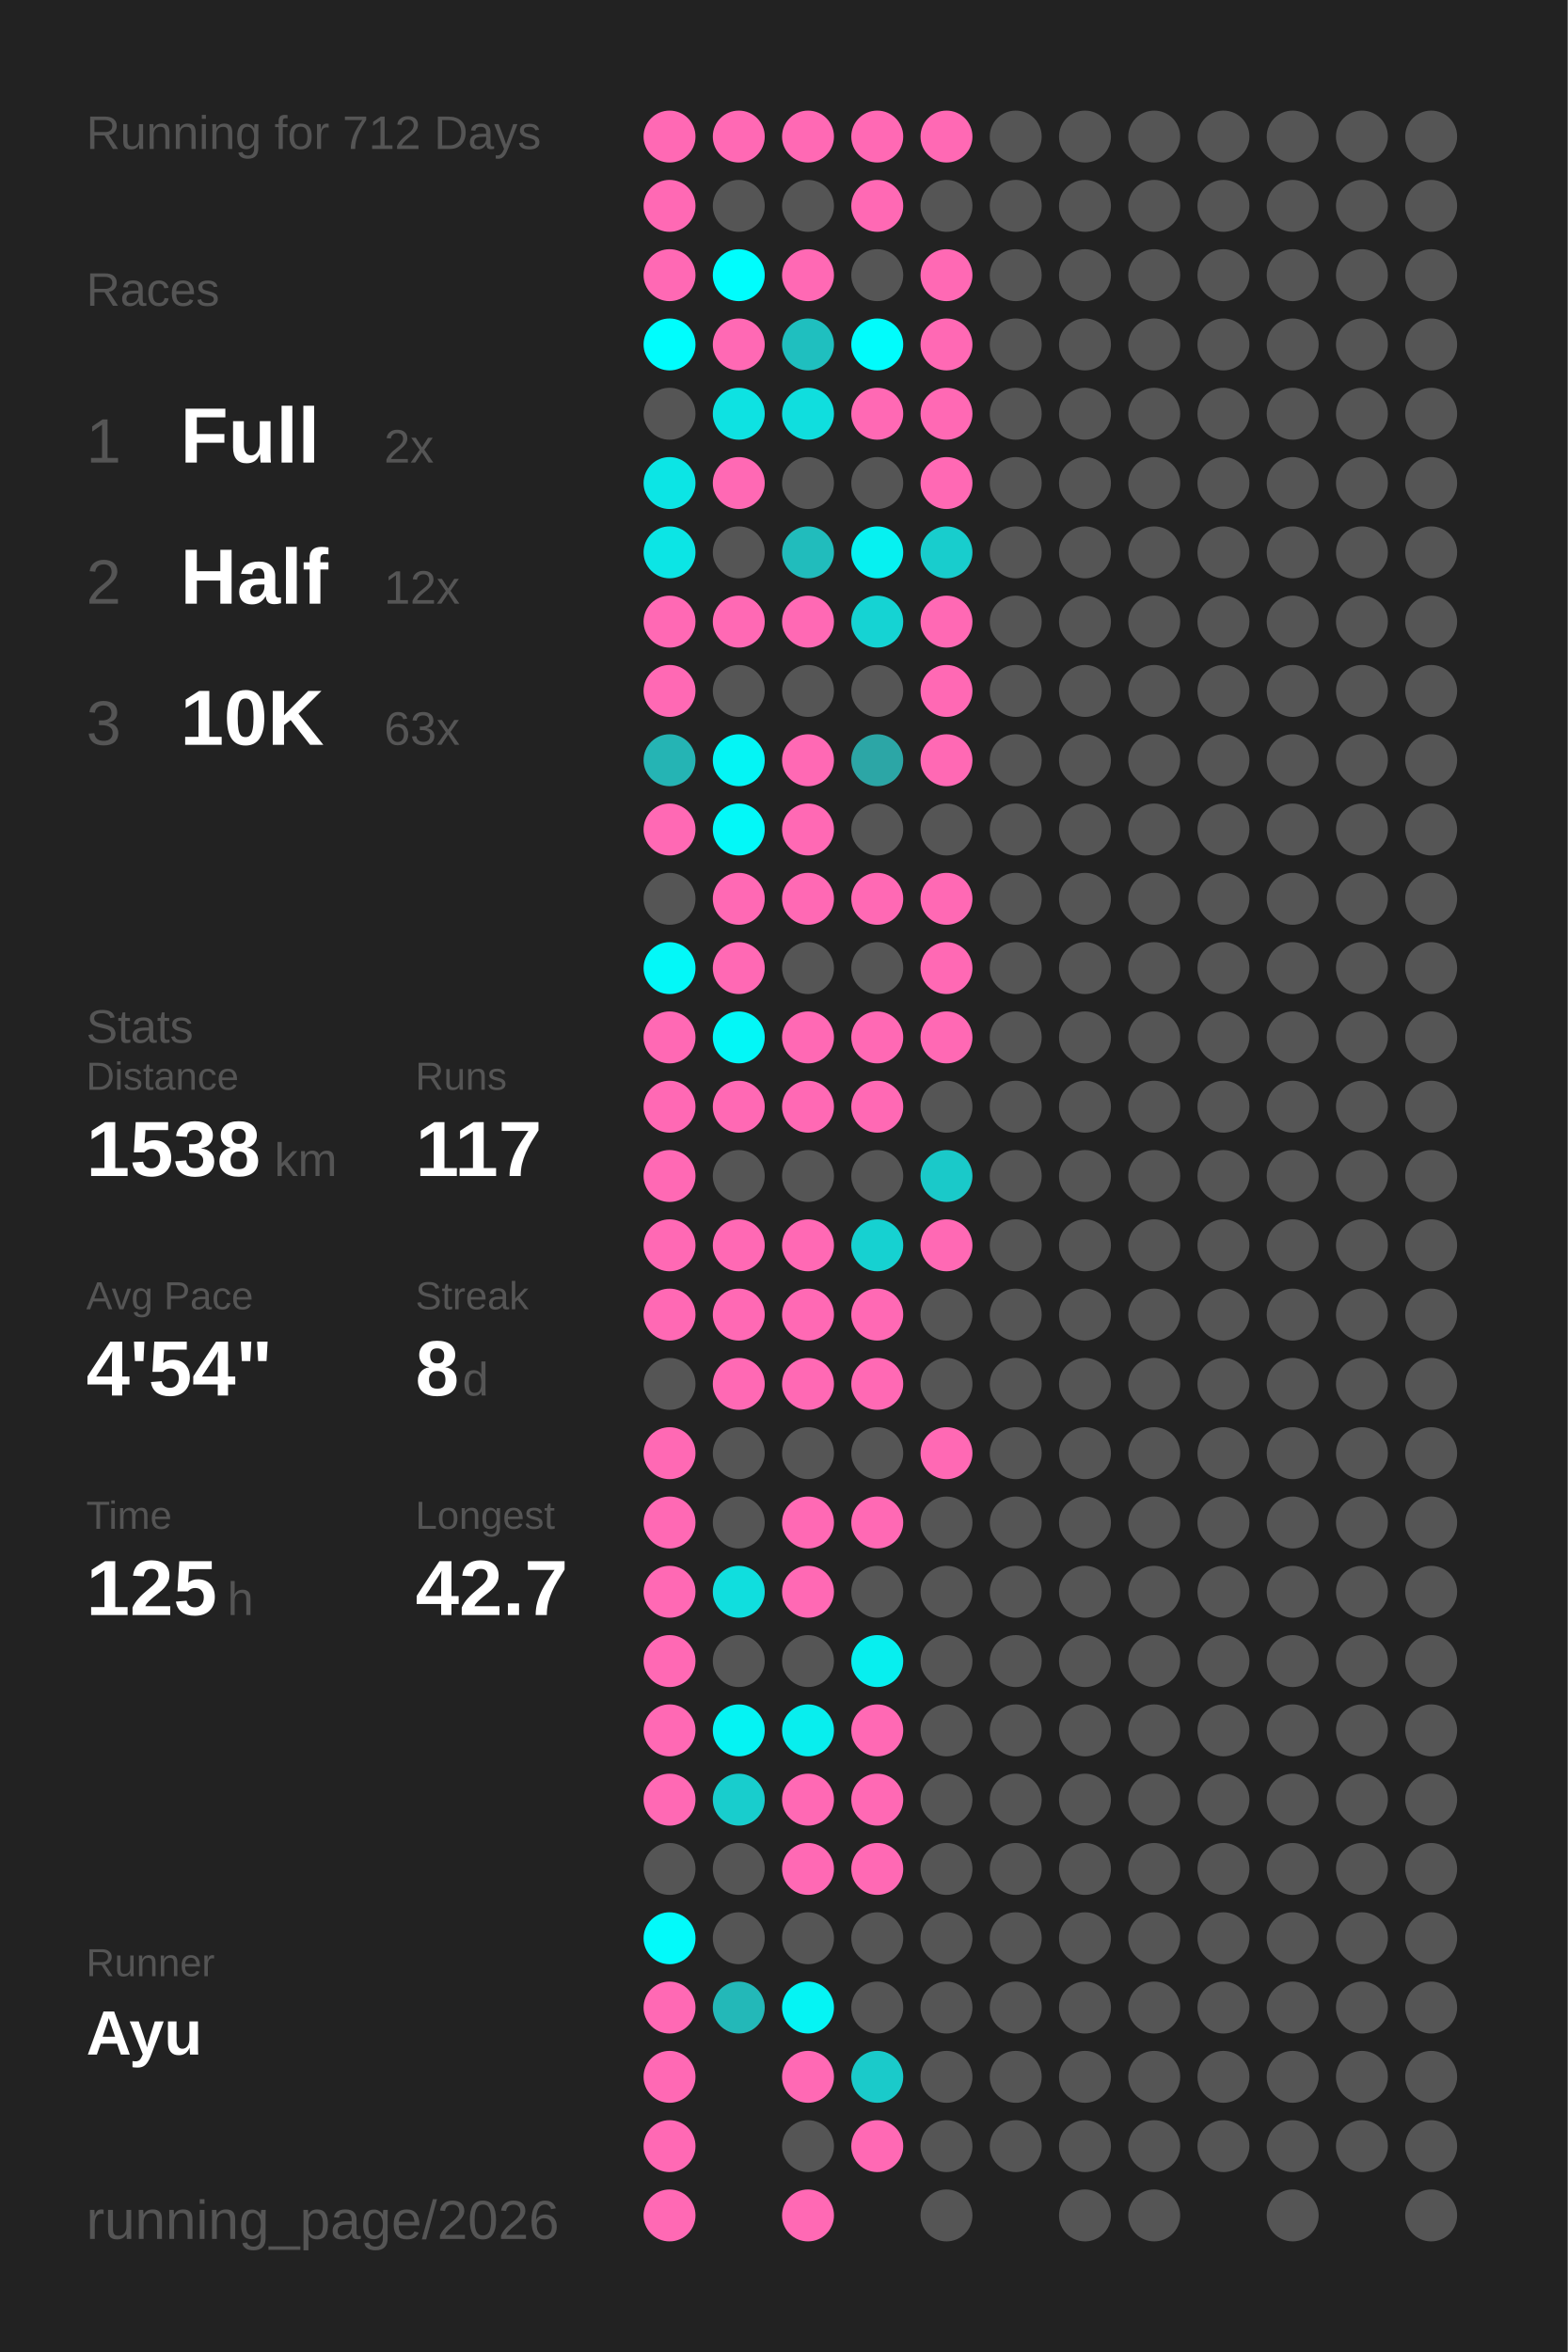
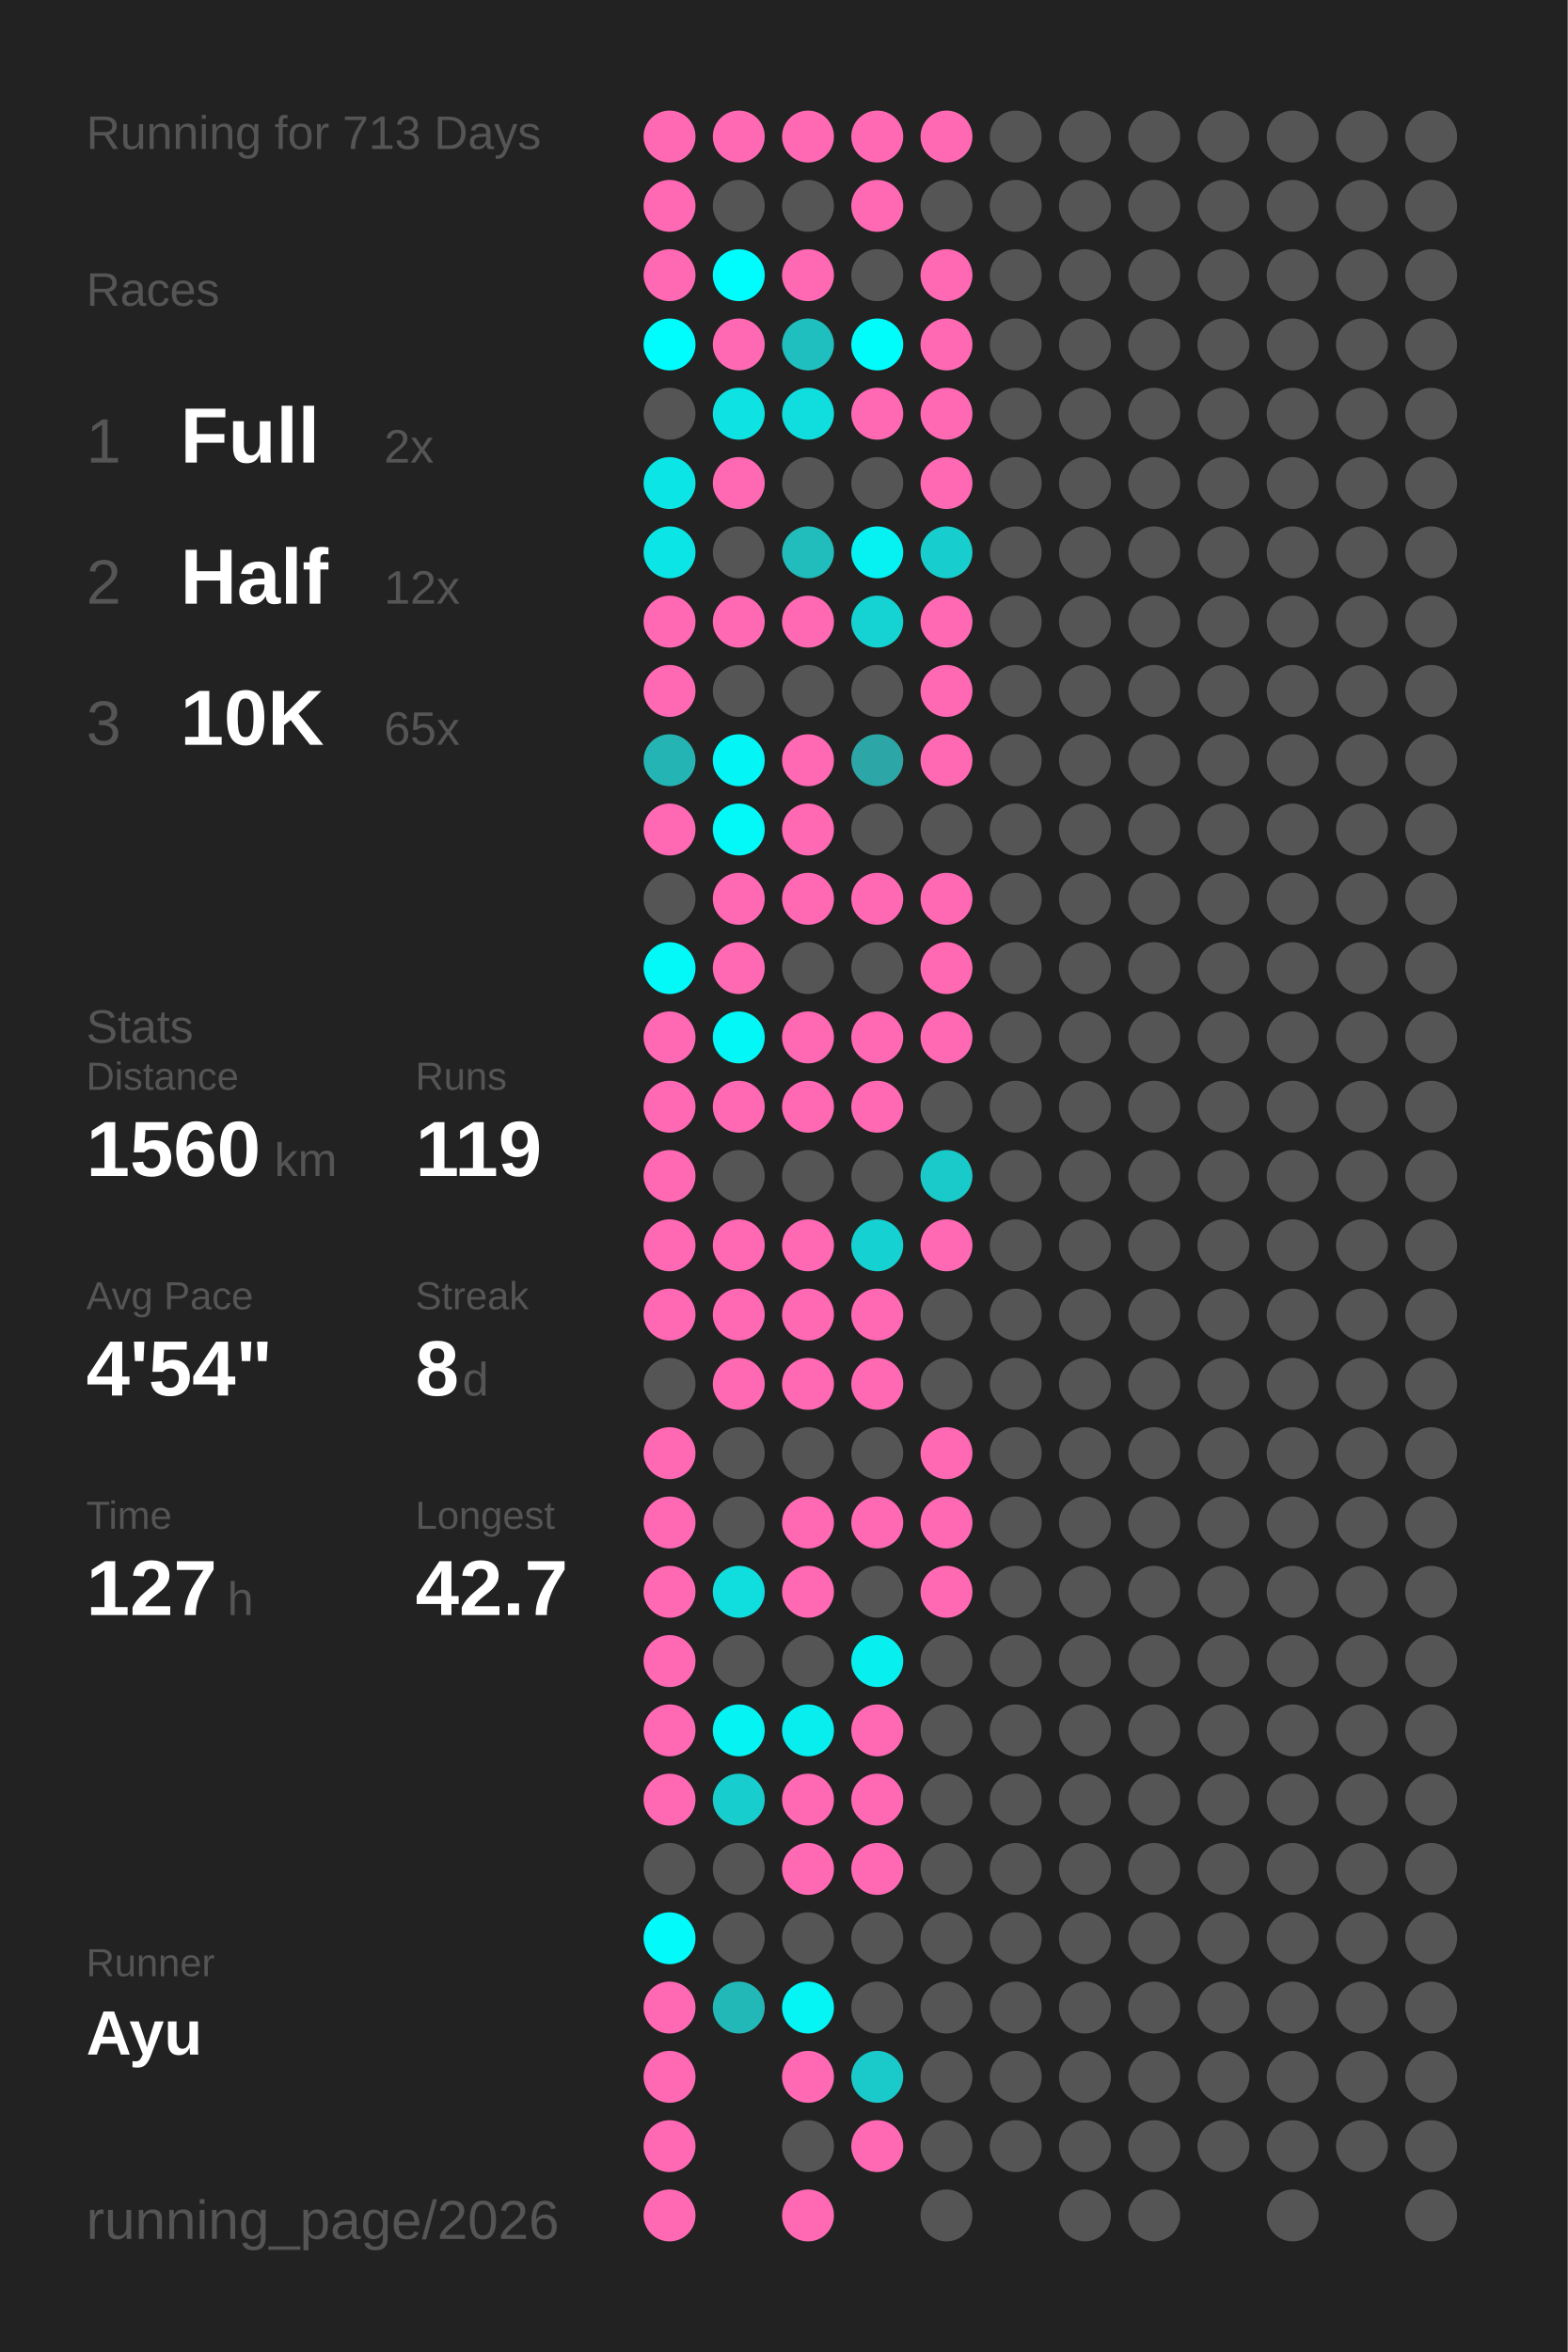
<svg xmlns="http://www.w3.org/2000/svg" baseProfile="full" height="300mm" version="1.1" viewBox="0,0,200,300" width="200mm">
  <defs />
  <rect fill="#222222" height="300" width="200" x="0" y="0" />
-   <text fill="#555555" style="font-size:6px; font-family:Arial;" x="11" y="19">Running for 712 Days</text>
+   <text fill="#555555" style="font-size:6px; font-family:Arial;" x="11" y="19">Running for 713 Days</text>
  <text fill="#555555" style="font-size:6px; font-family:Arial;" x="11" y="39">Races</text>
  <text fill="#555555" style="font-size:8px; font-family:Arial;" x="11" y="59">1</text>
  <text fill="#FFFFFF" style="font-size:10px; font-family:Arial; font-weight:bold;" x="23" y="59">Full</text>
  <text fill="#555555" style="font-size:6px; font-family:Arial;" x="49" y="59">2x</text>
  <text fill="#555555" style="font-size:8px; font-family:Arial;" x="11" y="77">2</text>
  <text fill="#FFFFFF" style="font-size:10px; font-family:Arial; font-weight:bold;" x="23" y="77">Half</text>
  <text fill="#555555" style="font-size:6px; font-family:Arial;" x="49" y="77">12x</text>
  <text fill="#555555" style="font-size:8px; font-family:Arial;" x="11" y="95">3</text>
  <text fill="#FFFFFF" style="font-size:10px; font-family:Arial; font-weight:bold;" x="23" y="95">10K</text>
-   <text fill="#555555" style="font-size:6px; font-family:Arial;" x="49" y="95">63x</text>
+   <text fill="#555555" style="font-size:6px; font-family:Arial;" x="49" y="95">65x</text>
  <text fill="#555555" style="font-size:6px; font-family:Arial;" x="11" y="133">Stats</text>
  <text fill="#555555" style="font-size:5px; font-family:Arial;" x="11" y="139">Distance</text>
-   <text fill="#FFFFFF" style="font-size:10px; font-family:Arial; font-weight:bold;" x="11" y="150">1538</text>
+   <text fill="#FFFFFF" style="font-size:10px; font-family:Arial; font-weight:bold;" x="11" y="150">1560</text>
  <text fill="#555555" style="font-size:6px; font-family:Arial;" x="35" y="150">km</text>
  <text fill="#555555" style="font-size:5px; font-family:Arial;" x="53" y="139">Runs</text>
-   <text fill="#FFFFFF" style="font-size:10px; font-family:Arial; font-weight:bold;" x="53" y="150">117</text>
+   <text fill="#FFFFFF" style="font-size:10px; font-family:Arial; font-weight:bold;" x="53" y="150">119</text>
  <text fill="#555555" style="font-size:5px; font-family:Arial;" x="11" y="167">Avg Pace</text>
  <text fill="#FFFFFF" style="font-size:10px; font-family:Arial; font-weight:bold;" x="11" y="178">4'54"</text>
  <text fill="#555555" style="font-size:5px; font-family:Arial;" x="53" y="167">Streak</text>
  <text fill="#FFFFFF" style="font-size:10px; font-family:Arial; font-weight:bold;" x="53" y="178">8</text>
  <text fill="#555555" style="font-size:6px; font-family:Arial;" x="59" y="178">d</text>
  <text fill="#555555" style="font-size:5px; font-family:Arial;" x="11" y="195">Time</text>
-   <text fill="#FFFFFF" style="font-size:10px; font-family:Arial; font-weight:bold;" x="11" y="206">125</text>
+   <text fill="#FFFFFF" style="font-size:10px; font-family:Arial; font-weight:bold;" x="11" y="206">127</text>
  <text fill="#555555" style="font-size:6px; font-family:Arial;" x="29" y="206">h</text>
  <text fill="#555555" style="font-size:5px; font-family:Arial;" x="53" y="195">Longest</text>
  <text fill="#FFFFFF" style="font-size:10px; font-family:Arial; font-weight:bold;" x="53" y="206">42.7</text>
  <text fill="#555555" style="font-size:5px; font-family:Arial;" x="11" y="252.065">Runner</text>
  <text fill="#FFFFFF" style="font-size:8px; font-family:Arial; font-weight:bold;" x="11" y="262.065">Ayu</text>
  <text fill="#555555" style="font-size:7px; font-family:Arial;" x="11" y="285.581">running_page/2026</text>
  <circle cx="85.417" cy="17.419" fill="#ff69b4" r="3.312" />
  <circle cx="85.417" cy="26.258" fill="#ff69b4" r="3.312" />
  <circle cx="85.417" cy="35.097" fill="#ff69b4" r="3.312" />
  <circle cx="85.417" cy="43.935" fill="#00fdfd" r="3.312" />
  <circle cx="85.417" cy="52.774" fill="#555555" r="3.312" />
  <circle cx="85.417" cy="61.613" fill="#0ce5e5" r="3.312" />
  <circle cx="85.417" cy="70.452" fill="#0ce5e5" r="3.312" />
  <circle cx="85.417" cy="79.29" fill="#ff69b4" r="3.312" />
  <circle cx="85.417" cy="88.129" fill="#ff69b4" r="3.312" />
  <circle cx="85.417" cy="96.968" fill="#25b4b4" r="3.312" />
  <circle cx="85.417" cy="105.806" fill="#ff69b4" r="3.312" />
  <circle cx="85.417" cy="114.645" fill="#555555" r="3.312" />
  <circle cx="85.417" cy="123.484" fill="#03f8f8" r="3.312" />
  <circle cx="85.417" cy="132.323" fill="#ff69b4" r="3.312" />
  <circle cx="85.417" cy="141.161" fill="#ff69b4" r="3.312" />
  <circle cx="85.417" cy="150" fill="#ff69b4" r="3.312" />
  <circle cx="85.417" cy="158.839" fill="#ff69b4" r="3.312" />
  <circle cx="85.417" cy="167.677" fill="#ff69b4" r="3.312" />
  <circle cx="85.417" cy="176.516" fill="#555555" r="3.312" />
  <circle cx="85.417" cy="185.355" fill="#ff69b4" r="3.312" />
  <circle cx="85.417" cy="194.194" fill="#ff69b4" r="3.312" />
  <circle cx="85.417" cy="203.032" fill="#ff69b4" r="3.312" />
  <circle cx="85.417" cy="211.871" fill="#ff69b4" r="3.312" />
  <circle cx="85.417" cy="220.71" fill="#ff69b4" r="3.312" />
  <circle cx="85.417" cy="229.548" fill="#ff69b4" r="3.312" />
  <circle cx="85.417" cy="238.387" fill="#555555" r="3.312" />
  <circle cx="85.417" cy="247.226" fill="#02fafa" r="3.312" />
  <circle cx="85.417" cy="256.065" fill="#ff69b4" r="3.312" />
  <circle cx="85.417" cy="264.903" fill="#ff69b4" r="3.312" />
  <circle cx="85.417" cy="273.742" fill="#ff69b4" r="3.312" />
  <circle cx="85.417" cy="282.581" fill="#ff69b4" r="3.312" />
  <circle cx="94.25" cy="17.419" fill="#ff69b4" r="3.312" />
  <circle cx="94.25" cy="26.258" fill="#555555" r="3.312" />
  <circle cx="94.25" cy="35.097" fill="#00fdfd" r="3.312" />
  <circle cx="94.25" cy="43.935" fill="#ff69b4" r="3.312" />
  <circle cx="94.25" cy="52.774" fill="#0ee2e2" r="3.312" />
  <circle cx="94.25" cy="61.613" fill="#ff69b4" r="3.312" />
  <circle cx="94.25" cy="70.452" fill="#555555" r="3.312" />
  <circle cx="94.25" cy="79.29" fill="#ff69b4" r="3.312" />
  <circle cx="94.25" cy="88.129" fill="#555555" r="3.312" />
  <circle cx="94.25" cy="96.968" fill="#04f5f5" r="3.312" />
  <circle cx="94.25" cy="105.806" fill="#03f8f8" r="3.312" />
  <circle cx="94.25" cy="114.645" fill="#ff69b4" r="3.312" />
  <circle cx="94.25" cy="123.484" fill="#ff69b4" r="3.312" />
  <circle cx="94.25" cy="132.323" fill="#03f7f7" r="3.312" />
  <circle cx="94.25" cy="141.161" fill="#ff69b4" r="3.312" />
  <circle cx="94.25" cy="150" fill="#555555" r="3.312" />
  <circle cx="94.25" cy="158.839" fill="#ff69b4" r="3.312" />
  <circle cx="94.25" cy="167.677" fill="#ff69b4" r="3.312" />
  <circle cx="94.25" cy="176.516" fill="#ff69b4" r="3.312" />
  <circle cx="94.25" cy="185.355" fill="#555555" r="3.312" />
  <circle cx="94.25" cy="194.194" fill="#555555" r="3.312" />
  <circle cx="94.25" cy="203.032" fill="#10dede" r="3.312" />
  <circle cx="94.25" cy="211.871" fill="#555555" r="3.312" />
  <circle cx="94.25" cy="220.71" fill="#05f3f3" r="3.312" />
  <circle cx="94.25" cy="229.548" fill="#18cdcd" r="3.312" />
  <circle cx="94.25" cy="238.387" fill="#555555" r="3.312" />
  <circle cx="94.25" cy="247.226" fill="#555555" r="3.312" />
  <circle cx="94.25" cy="256.065" fill="#23b8b8" r="3.312" />
  <circle cx="103.083" cy="17.419" fill="#ff69b4" r="3.312" />
  <circle cx="103.083" cy="26.258" fill="#555555" r="3.312" />
  <circle cx="103.083" cy="35.097" fill="#ff69b4" r="3.312" />
  <circle cx="103.083" cy="43.935" fill="#1fbfbf" r="3.312" />
  <circle cx="103.083" cy="52.774" fill="#10dede" r="3.312" />
  <circle cx="103.083" cy="61.613" fill="#555555" r="3.312" />
  <circle cx="103.083" cy="70.452" fill="#21bcbc" r="3.312" />
  <circle cx="103.083" cy="79.29" fill="#ff69b4" r="3.312" />
  <circle cx="103.083" cy="88.129" fill="#555555" r="3.312" />
  <circle cx="103.083" cy="96.968" fill="#ff69b4" r="3.312" />
  <circle cx="103.083" cy="105.806" fill="#ff69b4" r="3.312" />
  <circle cx="103.083" cy="114.645" fill="#ff69b4" r="3.312" />
  <circle cx="103.083" cy="123.484" fill="#555555" r="3.312" />
  <circle cx="103.083" cy="132.323" fill="#ff69b4" r="3.312" />
  <circle cx="103.083" cy="141.161" fill="#ff69b4" r="3.312" />
  <circle cx="103.083" cy="150" fill="#555555" r="3.312" />
  <circle cx="103.083" cy="158.839" fill="#ff69b4" r="3.312" />
  <circle cx="103.083" cy="167.677" fill="#ff69b4" r="3.312" />
  <circle cx="103.083" cy="176.516" fill="#ff69b4" r="3.312" />
  <circle cx="103.083" cy="185.355" fill="#555555" r="3.312" />
  <circle cx="103.083" cy="194.194" fill="#ff69b4" r="3.312" />
  <circle cx="103.083" cy="203.032" fill="#ff69b4" r="3.312" />
  <circle cx="103.083" cy="211.871" fill="#555555" r="3.312" />
  <circle cx="103.083" cy="220.71" fill="#08eeee" r="3.312" />
  <circle cx="103.083" cy="229.548" fill="#ff69b4" r="3.312" />
  <circle cx="103.083" cy="238.387" fill="#ff69b4" r="3.312" />
  <circle cx="103.083" cy="247.226" fill="#555555" r="3.312" />
  <circle cx="103.083" cy="256.065" fill="#05f4f4" r="3.312" />
  <circle cx="103.083" cy="264.903" fill="#ff69b4" r="3.312" />
  <circle cx="103.083" cy="273.742" fill="#555555" r="3.312" />
  <circle cx="103.083" cy="282.581" fill="#ff69b4" r="3.312" />
  <circle cx="111.917" cy="17.419" fill="#ff69b4" r="3.312" />
  <circle cx="111.917" cy="26.258" fill="#ff69b4" r="3.312" />
  <circle cx="111.917" cy="35.097" fill="#555555" r="3.312" />
  <circle cx="111.917" cy="43.935" fill="#01fcfc" r="3.312" />
  <circle cx="111.917" cy="52.774" fill="#ff69b4" r="3.312" />
  <circle cx="111.917" cy="61.613" fill="#555555" r="3.312" />
  <circle cx="111.917" cy="70.452" fill="#06f1f1" r="3.312" />
  <circle cx="111.917" cy="79.29" fill="#15d3d3" r="3.312" />
  <circle cx="111.917" cy="88.129" fill="#555555" r="3.312" />
  <circle cx="111.917" cy="96.968" fill="#2ca6a6" r="3.312" />
  <circle cx="111.917" cy="105.806" fill="#555555" r="3.312" />
  <circle cx="111.917" cy="114.645" fill="#ff69b4" r="3.312" />
  <circle cx="111.917" cy="123.484" fill="#555555" r="3.312" />
  <circle cx="111.917" cy="132.323" fill="#ff69b4" r="3.312" />
  <circle cx="111.917" cy="141.161" fill="#ff69b4" r="3.312" />
  <circle cx="111.917" cy="150" fill="#555555" r="3.312" />
  <circle cx="111.917" cy="158.839" fill="#16d1d1" r="3.312" />
  <circle cx="111.917" cy="167.677" fill="#ff69b4" r="3.312" />
  <circle cx="111.917" cy="176.516" fill="#ff69b4" r="3.312" />
  <circle cx="111.917" cy="185.355" fill="#555555" r="3.312" />
  <circle cx="111.917" cy="194.194" fill="#ff69b4" r="3.312" />
  <circle cx="111.917" cy="203.032" fill="#555555" r="3.312" />
  <circle cx="111.917" cy="211.871" fill="#07efef" r="3.312" />
  <circle cx="111.917" cy="220.71" fill="#ff69b4" r="3.312" />
  <circle cx="111.917" cy="229.548" fill="#ff69b4" r="3.312" />
  <circle cx="111.917" cy="238.387" fill="#ff69b4" r="3.312" />
  <circle cx="111.917" cy="247.226" fill="#555555" r="3.312" />
  <circle cx="111.917" cy="256.065" fill="#555555" r="3.312" />
  <circle cx="111.917" cy="264.903" fill="#1acaca" r="3.312" />
  <circle cx="111.917" cy="273.742" fill="#ff69b4" r="3.312" />
  <circle cx="120.75" cy="17.419" fill="#ff69b4" r="3.312" />
  <circle cx="120.75" cy="26.258" fill="#555555" r="3.312" />
  <circle cx="120.75" cy="35.097" fill="#ff69b4" r="3.312" />
  <circle cx="120.75" cy="43.935" fill="#ff69b4" r="3.312" />
  <circle cx="120.75" cy="52.774" fill="#ff69b4" r="3.312" />
  <circle cx="120.75" cy="61.613" fill="#ff69b4" r="3.312" />
  <circle cx="120.75" cy="70.452" fill="#18cdcd" r="3.312" />
  <circle cx="120.75" cy="79.29" fill="#ff69b4" r="3.312" />
  <circle cx="120.75" cy="88.129" fill="#ff69b4" r="3.312" />
  <circle cx="120.75" cy="96.968" fill="#ff69b4" r="3.312" />
  <circle cx="120.75" cy="105.806" fill="#555555" r="3.312" />
  <circle cx="120.75" cy="114.645" fill="#ff69b4" r="3.312" />
  <circle cx="120.75" cy="123.484" fill="#ff69b4" r="3.312" />
  <circle cx="120.75" cy="132.323" fill="#ff69b4" r="3.312" />
  <circle cx="120.75" cy="141.161" fill="#555555" r="3.312" />
  <circle cx="120.75" cy="150" fill="#1ac9c9" r="3.312" />
  <circle cx="120.75" cy="158.839" fill="#ff69b4" r="3.312" />
  <circle cx="120.75" cy="167.677" fill="#555555" r="3.312" />
  <circle cx="120.75" cy="176.516" fill="#555555" r="3.312" />
  <circle cx="120.75" cy="185.355" fill="#ff69b4" r="3.312" />
-   <circle cx="120.75" cy="194.194" fill="#555555" r="3.312" />
-   <circle cx="120.75" cy="203.032" fill="#555555" r="3.312" />
+   <circle cx="120.75" cy="194.194" fill="#ff69b4" r="3.312" />
+   <circle cx="120.75" cy="203.032" fill="#ff69b4" r="3.312" />
  <circle cx="120.75" cy="211.871" fill="#555555" r="3.312" />
  <circle cx="120.75" cy="220.71" fill="#555555" r="3.312" />
  <circle cx="120.75" cy="229.548" fill="#555555" r="3.312" />
  <circle cx="120.75" cy="238.387" fill="#555555" r="3.312" />
  <circle cx="120.75" cy="247.226" fill="#555555" r="3.312" />
  <circle cx="120.75" cy="256.065" fill="#555555" r="3.312" />
  <circle cx="120.75" cy="264.903" fill="#555555" r="3.312" />
  <circle cx="120.75" cy="273.742" fill="#555555" r="3.312" />
  <circle cx="120.75" cy="282.581" fill="#555555" r="3.312" />
  <circle cx="129.583" cy="17.419" fill="#555555" r="3.312" />
  <circle cx="129.583" cy="26.258" fill="#555555" r="3.312" />
  <circle cx="129.583" cy="35.097" fill="#555555" r="3.312" />
  <circle cx="129.583" cy="43.935" fill="#555555" r="3.312" />
  <circle cx="129.583" cy="52.774" fill="#555555" r="3.312" />
  <circle cx="129.583" cy="61.613" fill="#555555" r="3.312" />
  <circle cx="129.583" cy="70.452" fill="#555555" r="3.312" />
  <circle cx="129.583" cy="79.29" fill="#555555" r="3.312" />
  <circle cx="129.583" cy="88.129" fill="#555555" r="3.312" />
  <circle cx="129.583" cy="96.968" fill="#555555" r="3.312" />
  <circle cx="129.583" cy="105.806" fill="#555555" r="3.312" />
  <circle cx="129.583" cy="114.645" fill="#555555" r="3.312" />
  <circle cx="129.583" cy="123.484" fill="#555555" r="3.312" />
  <circle cx="129.583" cy="132.323" fill="#555555" r="3.312" />
  <circle cx="129.583" cy="141.161" fill="#555555" r="3.312" />
  <circle cx="129.583" cy="150" fill="#555555" r="3.312" />
  <circle cx="129.583" cy="158.839" fill="#555555" r="3.312" />
  <circle cx="129.583" cy="167.677" fill="#555555" r="3.312" />
  <circle cx="129.583" cy="176.516" fill="#555555" r="3.312" />
  <circle cx="129.583" cy="185.355" fill="#555555" r="3.312" />
  <circle cx="129.583" cy="194.194" fill="#555555" r="3.312" />
  <circle cx="129.583" cy="203.032" fill="#555555" r="3.312" />
  <circle cx="129.583" cy="211.871" fill="#555555" r="3.312" />
  <circle cx="129.583" cy="220.71" fill="#555555" r="3.312" />
  <circle cx="129.583" cy="229.548" fill="#555555" r="3.312" />
  <circle cx="129.583" cy="238.387" fill="#555555" r="3.312" />
  <circle cx="129.583" cy="247.226" fill="#555555" r="3.312" />
  <circle cx="129.583" cy="256.065" fill="#555555" r="3.312" />
  <circle cx="129.583" cy="264.903" fill="#555555" r="3.312" />
  <circle cx="129.583" cy="273.742" fill="#555555" r="3.312" />
  <circle cx="138.417" cy="17.419" fill="#555555" r="3.312" />
  <circle cx="138.417" cy="26.258" fill="#555555" r="3.312" />
  <circle cx="138.417" cy="35.097" fill="#555555" r="3.312" />
  <circle cx="138.417" cy="43.935" fill="#555555" r="3.312" />
  <circle cx="138.417" cy="52.774" fill="#555555" r="3.312" />
  <circle cx="138.417" cy="61.613" fill="#555555" r="3.312" />
  <circle cx="138.417" cy="70.452" fill="#555555" r="3.312" />
  <circle cx="138.417" cy="79.29" fill="#555555" r="3.312" />
  <circle cx="138.417" cy="88.129" fill="#555555" r="3.312" />
  <circle cx="138.417" cy="96.968" fill="#555555" r="3.312" />
  <circle cx="138.417" cy="105.806" fill="#555555" r="3.312" />
  <circle cx="138.417" cy="114.645" fill="#555555" r="3.312" />
  <circle cx="138.417" cy="123.484" fill="#555555" r="3.312" />
  <circle cx="138.417" cy="132.323" fill="#555555" r="3.312" />
  <circle cx="138.417" cy="141.161" fill="#555555" r="3.312" />
  <circle cx="138.417" cy="150" fill="#555555" r="3.312" />
  <circle cx="138.417" cy="158.839" fill="#555555" r="3.312" />
  <circle cx="138.417" cy="167.677" fill="#555555" r="3.312" />
  <circle cx="138.417" cy="176.516" fill="#555555" r="3.312" />
  <circle cx="138.417" cy="185.355" fill="#555555" r="3.312" />
  <circle cx="138.417" cy="194.194" fill="#555555" r="3.312" />
  <circle cx="138.417" cy="203.032" fill="#555555" r="3.312" />
  <circle cx="138.417" cy="211.871" fill="#555555" r="3.312" />
  <circle cx="138.417" cy="220.71" fill="#555555" r="3.312" />
  <circle cx="138.417" cy="229.548" fill="#555555" r="3.312" />
  <circle cx="138.417" cy="238.387" fill="#555555" r="3.312" />
  <circle cx="138.417" cy="247.226" fill="#555555" r="3.312" />
  <circle cx="138.417" cy="256.065" fill="#555555" r="3.312" />
  <circle cx="138.417" cy="264.903" fill="#555555" r="3.312" />
  <circle cx="138.417" cy="273.742" fill="#555555" r="3.312" />
  <circle cx="138.417" cy="282.581" fill="#555555" r="3.312" />
  <circle cx="147.25" cy="17.419" fill="#555555" r="3.312" />
  <circle cx="147.25" cy="26.258" fill="#555555" r="3.312" />
  <circle cx="147.25" cy="35.097" fill="#555555" r="3.312" />
  <circle cx="147.25" cy="43.935" fill="#555555" r="3.312" />
  <circle cx="147.25" cy="52.774" fill="#555555" r="3.312" />
  <circle cx="147.25" cy="61.613" fill="#555555" r="3.312" />
  <circle cx="147.25" cy="70.452" fill="#555555" r="3.312" />
  <circle cx="147.25" cy="79.29" fill="#555555" r="3.312" />
  <circle cx="147.25" cy="88.129" fill="#555555" r="3.312" />
  <circle cx="147.25" cy="96.968" fill="#555555" r="3.312" />
  <circle cx="147.25" cy="105.806" fill="#555555" r="3.312" />
  <circle cx="147.25" cy="114.645" fill="#555555" r="3.312" />
  <circle cx="147.25" cy="123.484" fill="#555555" r="3.312" />
  <circle cx="147.25" cy="132.323" fill="#555555" r="3.312" />
  <circle cx="147.25" cy="141.161" fill="#555555" r="3.312" />
  <circle cx="147.25" cy="150" fill="#555555" r="3.312" />
  <circle cx="147.25" cy="158.839" fill="#555555" r="3.312" />
  <circle cx="147.25" cy="167.677" fill="#555555" r="3.312" />
  <circle cx="147.25" cy="176.516" fill="#555555" r="3.312" />
  <circle cx="147.25" cy="185.355" fill="#555555" r="3.312" />
  <circle cx="147.25" cy="194.194" fill="#555555" r="3.312" />
  <circle cx="147.25" cy="203.032" fill="#555555" r="3.312" />
  <circle cx="147.25" cy="211.871" fill="#555555" r="3.312" />
  <circle cx="147.25" cy="220.71" fill="#555555" r="3.312" />
  <circle cx="147.25" cy="229.548" fill="#555555" r="3.312" />
  <circle cx="147.25" cy="238.387" fill="#555555" r="3.312" />
  <circle cx="147.25" cy="247.226" fill="#555555" r="3.312" />
  <circle cx="147.25" cy="256.065" fill="#555555" r="3.312" />
  <circle cx="147.25" cy="264.903" fill="#555555" r="3.312" />
  <circle cx="147.25" cy="273.742" fill="#555555" r="3.312" />
  <circle cx="147.25" cy="282.581" fill="#555555" r="3.312" />
  <circle cx="156.083" cy="17.419" fill="#555555" r="3.312" />
  <circle cx="156.083" cy="26.258" fill="#555555" r="3.312" />
  <circle cx="156.083" cy="35.097" fill="#555555" r="3.312" />
  <circle cx="156.083" cy="43.935" fill="#555555" r="3.312" />
  <circle cx="156.083" cy="52.774" fill="#555555" r="3.312" />
  <circle cx="156.083" cy="61.613" fill="#555555" r="3.312" />
  <circle cx="156.083" cy="70.452" fill="#555555" r="3.312" />
  <circle cx="156.083" cy="79.29" fill="#555555" r="3.312" />
  <circle cx="156.083" cy="88.129" fill="#555555" r="3.312" />
  <circle cx="156.083" cy="96.968" fill="#555555" r="3.312" />
  <circle cx="156.083" cy="105.806" fill="#555555" r="3.312" />
  <circle cx="156.083" cy="114.645" fill="#555555" r="3.312" />
  <circle cx="156.083" cy="123.484" fill="#555555" r="3.312" />
  <circle cx="156.083" cy="132.323" fill="#555555" r="3.312" />
  <circle cx="156.083" cy="141.161" fill="#555555" r="3.312" />
  <circle cx="156.083" cy="150" fill="#555555" r="3.312" />
  <circle cx="156.083" cy="158.839" fill="#555555" r="3.312" />
  <circle cx="156.083" cy="167.677" fill="#555555" r="3.312" />
  <circle cx="156.083" cy="176.516" fill="#555555" r="3.312" />
  <circle cx="156.083" cy="185.355" fill="#555555" r="3.312" />
  <circle cx="156.083" cy="194.194" fill="#555555" r="3.312" />
  <circle cx="156.083" cy="203.032" fill="#555555" r="3.312" />
  <circle cx="156.083" cy="211.871" fill="#555555" r="3.312" />
  <circle cx="156.083" cy="220.71" fill="#555555" r="3.312" />
  <circle cx="156.083" cy="229.548" fill="#555555" r="3.312" />
  <circle cx="156.083" cy="238.387" fill="#555555" r="3.312" />
  <circle cx="156.083" cy="247.226" fill="#555555" r="3.312" />
  <circle cx="156.083" cy="256.065" fill="#555555" r="3.312" />
  <circle cx="156.083" cy="264.903" fill="#555555" r="3.312" />
  <circle cx="156.083" cy="273.742" fill="#555555" r="3.312" />
  <circle cx="164.917" cy="17.419" fill="#555555" r="3.312" />
  <circle cx="164.917" cy="26.258" fill="#555555" r="3.312" />
  <circle cx="164.917" cy="35.097" fill="#555555" r="3.312" />
  <circle cx="164.917" cy="43.935" fill="#555555" r="3.312" />
  <circle cx="164.917" cy="52.774" fill="#555555" r="3.312" />
  <circle cx="164.917" cy="61.613" fill="#555555" r="3.312" />
  <circle cx="164.917" cy="70.452" fill="#555555" r="3.312" />
  <circle cx="164.917" cy="79.29" fill="#555555" r="3.312" />
  <circle cx="164.917" cy="88.129" fill="#555555" r="3.312" />
  <circle cx="164.917" cy="96.968" fill="#555555" r="3.312" />
  <circle cx="164.917" cy="105.806" fill="#555555" r="3.312" />
  <circle cx="164.917" cy="114.645" fill="#555555" r="3.312" />
  <circle cx="164.917" cy="123.484" fill="#555555" r="3.312" />
  <circle cx="164.917" cy="132.323" fill="#555555" r="3.312" />
  <circle cx="164.917" cy="141.161" fill="#555555" r="3.312" />
  <circle cx="164.917" cy="150" fill="#555555" r="3.312" />
  <circle cx="164.917" cy="158.839" fill="#555555" r="3.312" />
  <circle cx="164.917" cy="167.677" fill="#555555" r="3.312" />
  <circle cx="164.917" cy="176.516" fill="#555555" r="3.312" />
  <circle cx="164.917" cy="185.355" fill="#555555" r="3.312" />
  <circle cx="164.917" cy="194.194" fill="#555555" r="3.312" />
  <circle cx="164.917" cy="203.032" fill="#555555" r="3.312" />
  <circle cx="164.917" cy="211.871" fill="#555555" r="3.312" />
  <circle cx="164.917" cy="220.71" fill="#555555" r="3.312" />
  <circle cx="164.917" cy="229.548" fill="#555555" r="3.312" />
  <circle cx="164.917" cy="238.387" fill="#555555" r="3.312" />
  <circle cx="164.917" cy="247.226" fill="#555555" r="3.312" />
  <circle cx="164.917" cy="256.065" fill="#555555" r="3.312" />
  <circle cx="164.917" cy="264.903" fill="#555555" r="3.312" />
  <circle cx="164.917" cy="273.742" fill="#555555" r="3.312" />
  <circle cx="164.917" cy="282.581" fill="#555555" r="3.312" />
  <circle cx="173.75" cy="17.419" fill="#555555" r="3.312" />
  <circle cx="173.75" cy="26.258" fill="#555555" r="3.312" />
  <circle cx="173.75" cy="35.097" fill="#555555" r="3.312" />
  <circle cx="173.75" cy="43.935" fill="#555555" r="3.312" />
  <circle cx="173.75" cy="52.774" fill="#555555" r="3.312" />
  <circle cx="173.75" cy="61.613" fill="#555555" r="3.312" />
  <circle cx="173.75" cy="70.452" fill="#555555" r="3.312" />
  <circle cx="173.75" cy="79.29" fill="#555555" r="3.312" />
  <circle cx="173.75" cy="88.129" fill="#555555" r="3.312" />
  <circle cx="173.75" cy="96.968" fill="#555555" r="3.312" />
  <circle cx="173.75" cy="105.806" fill="#555555" r="3.312" />
  <circle cx="173.75" cy="114.645" fill="#555555" r="3.312" />
  <circle cx="173.75" cy="123.484" fill="#555555" r="3.312" />
  <circle cx="173.75" cy="132.323" fill="#555555" r="3.312" />
  <circle cx="173.75" cy="141.161" fill="#555555" r="3.312" />
  <circle cx="173.75" cy="150" fill="#555555" r="3.312" />
  <circle cx="173.75" cy="158.839" fill="#555555" r="3.312" />
  <circle cx="173.75" cy="167.677" fill="#555555" r="3.312" />
  <circle cx="173.75" cy="176.516" fill="#555555" r="3.312" />
  <circle cx="173.75" cy="185.355" fill="#555555" r="3.312" />
  <circle cx="173.75" cy="194.194" fill="#555555" r="3.312" />
  <circle cx="173.75" cy="203.032" fill="#555555" r="3.312" />
  <circle cx="173.75" cy="211.871" fill="#555555" r="3.312" />
  <circle cx="173.75" cy="220.71" fill="#555555" r="3.312" />
  <circle cx="173.75" cy="229.548" fill="#555555" r="3.312" />
  <circle cx="173.75" cy="238.387" fill="#555555" r="3.312" />
  <circle cx="173.75" cy="247.226" fill="#555555" r="3.312" />
  <circle cx="173.75" cy="256.065" fill="#555555" r="3.312" />
  <circle cx="173.75" cy="264.903" fill="#555555" r="3.312" />
  <circle cx="173.75" cy="273.742" fill="#555555" r="3.312" />
  <circle cx="182.583" cy="17.419" fill="#555555" r="3.312" />
  <circle cx="182.583" cy="26.258" fill="#555555" r="3.312" />
  <circle cx="182.583" cy="35.097" fill="#555555" r="3.312" />
  <circle cx="182.583" cy="43.935" fill="#555555" r="3.312" />
  <circle cx="182.583" cy="52.774" fill="#555555" r="3.312" />
  <circle cx="182.583" cy="61.613" fill="#555555" r="3.312" />
  <circle cx="182.583" cy="70.452" fill="#555555" r="3.312" />
  <circle cx="182.583" cy="79.29" fill="#555555" r="3.312" />
  <circle cx="182.583" cy="88.129" fill="#555555" r="3.312" />
  <circle cx="182.583" cy="96.968" fill="#555555" r="3.312" />
  <circle cx="182.583" cy="105.806" fill="#555555" r="3.312" />
  <circle cx="182.583" cy="114.645" fill="#555555" r="3.312" />
  <circle cx="182.583" cy="123.484" fill="#555555" r="3.312" />
  <circle cx="182.583" cy="132.323" fill="#555555" r="3.312" />
  <circle cx="182.583" cy="141.161" fill="#555555" r="3.312" />
  <circle cx="182.583" cy="150" fill="#555555" r="3.312" />
  <circle cx="182.583" cy="158.839" fill="#555555" r="3.312" />
  <circle cx="182.583" cy="167.677" fill="#555555" r="3.312" />
  <circle cx="182.583" cy="176.516" fill="#555555" r="3.312" />
  <circle cx="182.583" cy="185.355" fill="#555555" r="3.312" />
  <circle cx="182.583" cy="194.194" fill="#555555" r="3.312" />
  <circle cx="182.583" cy="203.032" fill="#555555" r="3.312" />
  <circle cx="182.583" cy="211.871" fill="#555555" r="3.312" />
  <circle cx="182.583" cy="220.71" fill="#555555" r="3.312" />
  <circle cx="182.583" cy="229.548" fill="#555555" r="3.312" />
  <circle cx="182.583" cy="238.387" fill="#555555" r="3.312" />
  <circle cx="182.583" cy="247.226" fill="#555555" r="3.312" />
  <circle cx="182.583" cy="256.065" fill="#555555" r="3.312" />
  <circle cx="182.583" cy="264.903" fill="#555555" r="3.312" />
  <circle cx="182.583" cy="273.742" fill="#555555" r="3.312" />
  <circle cx="182.583" cy="282.581" fill="#555555" r="3.312" />
</svg>
